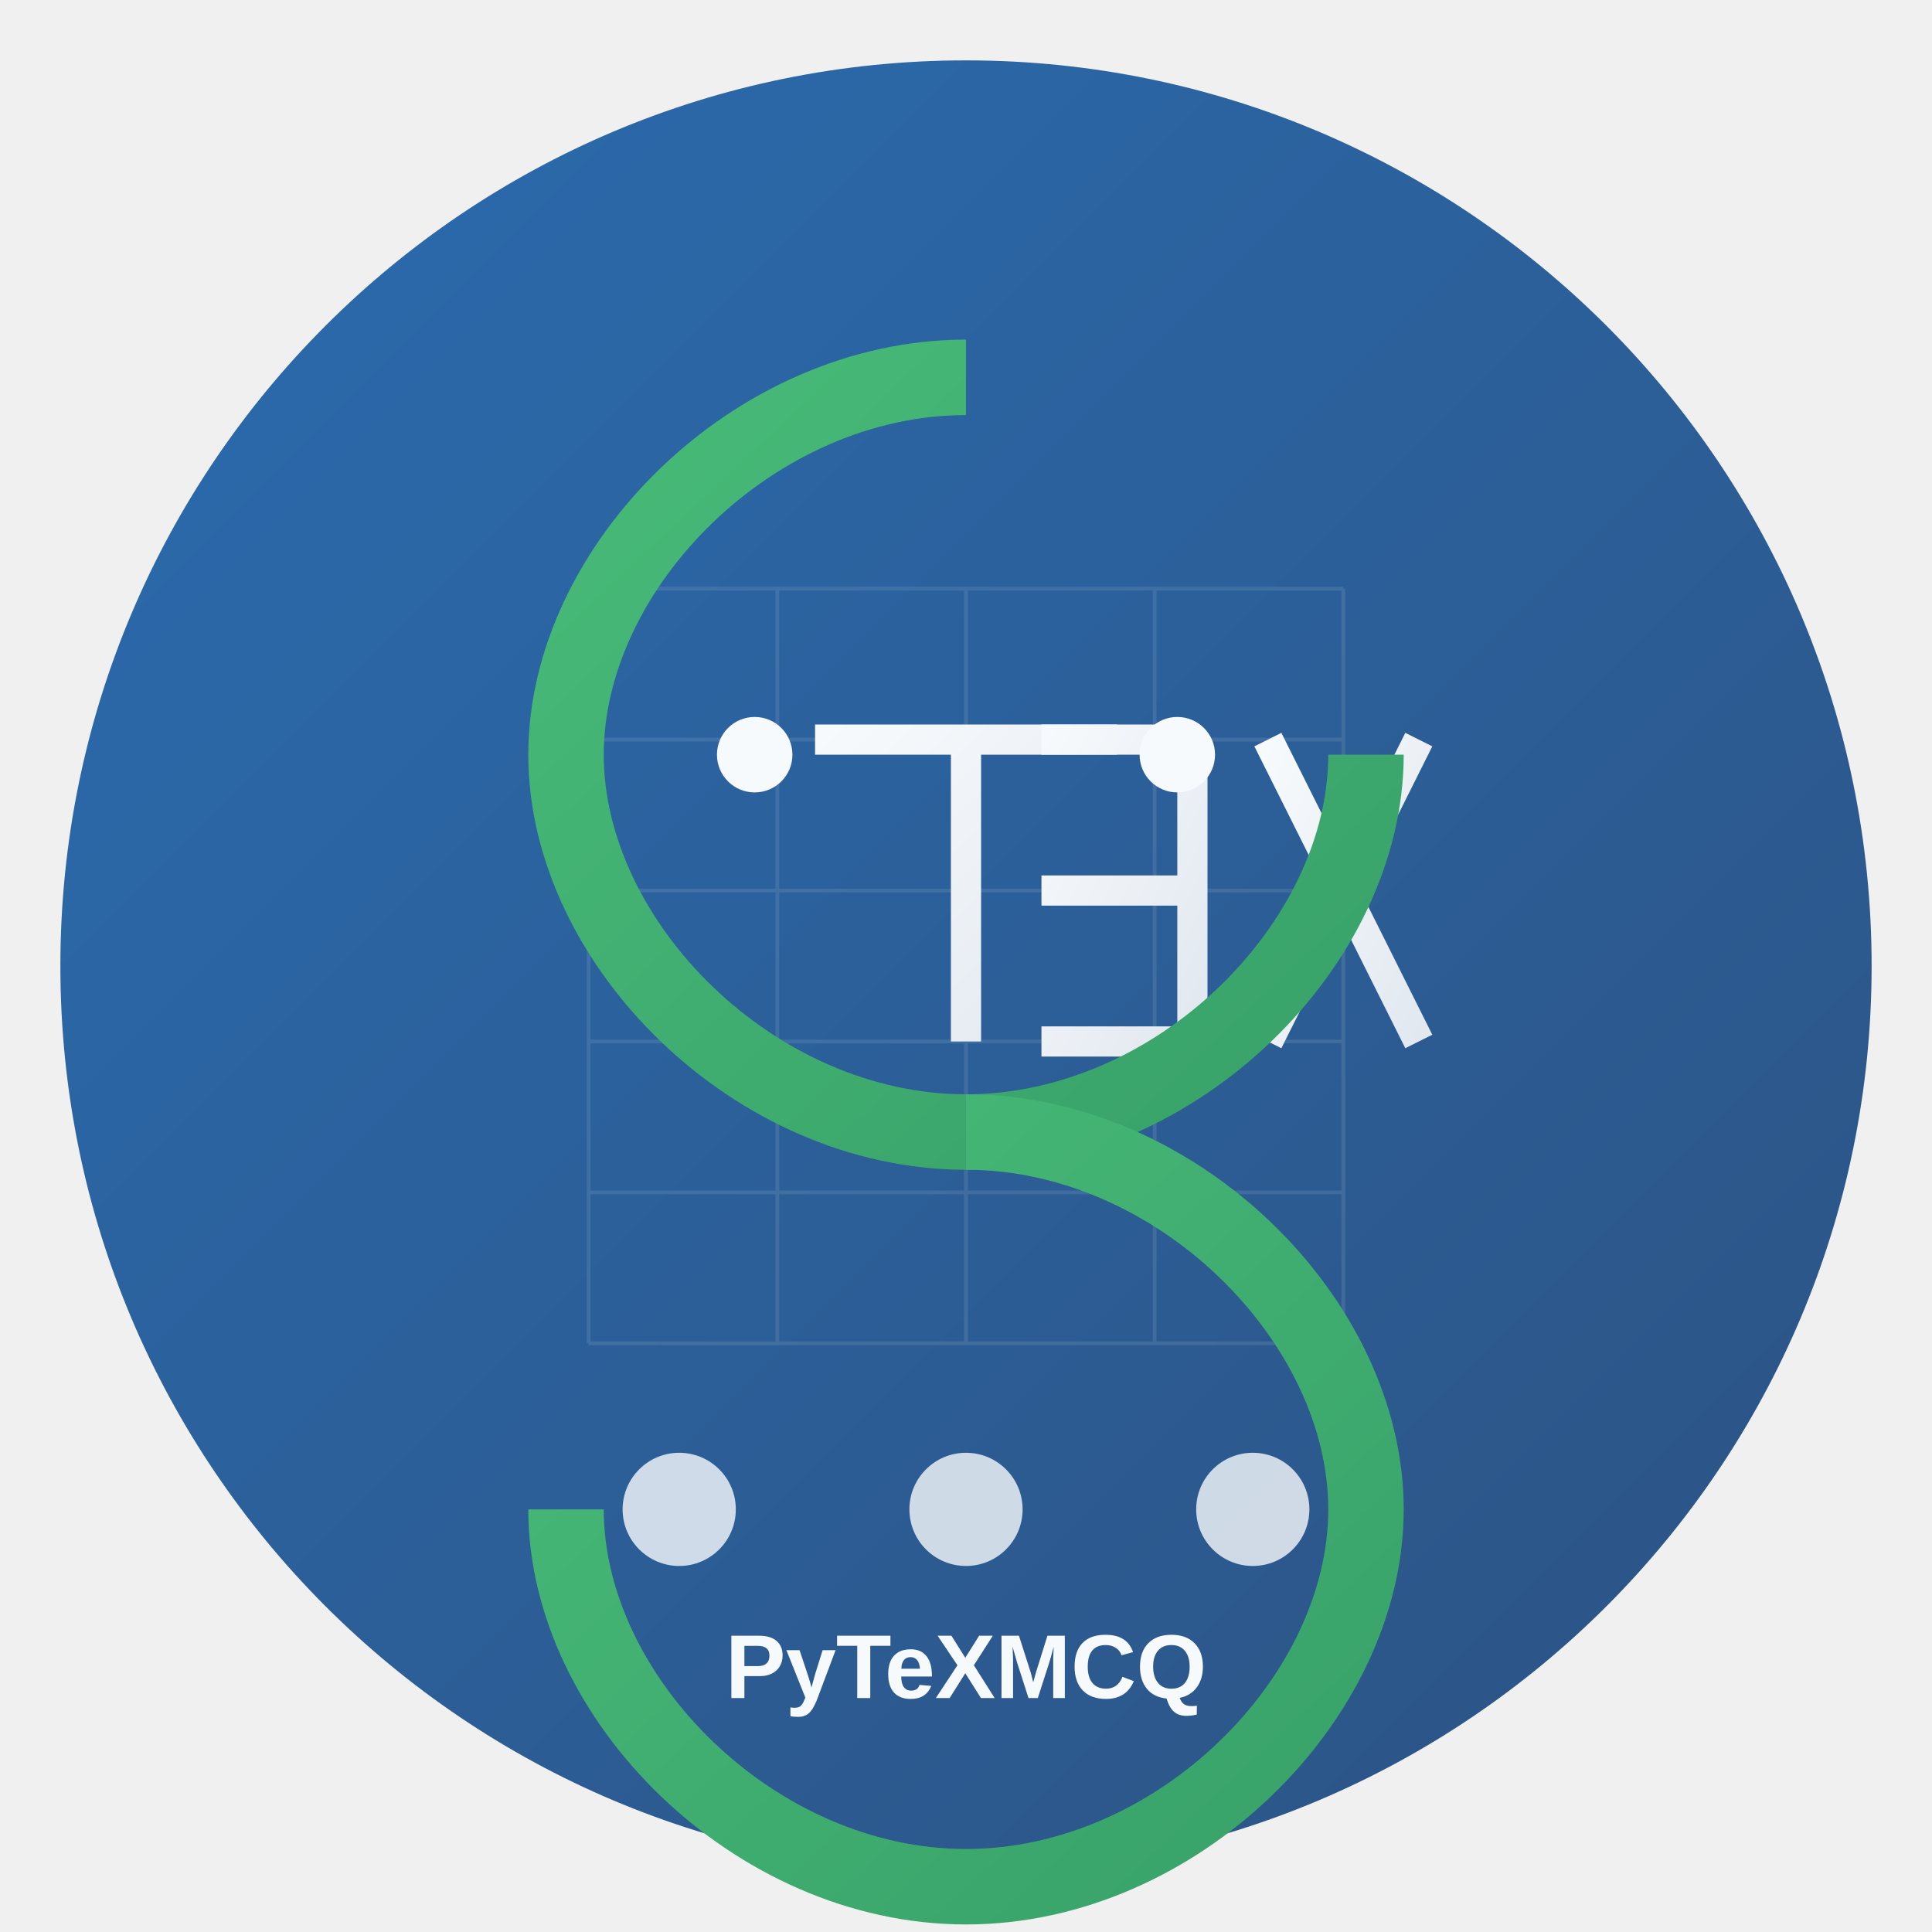
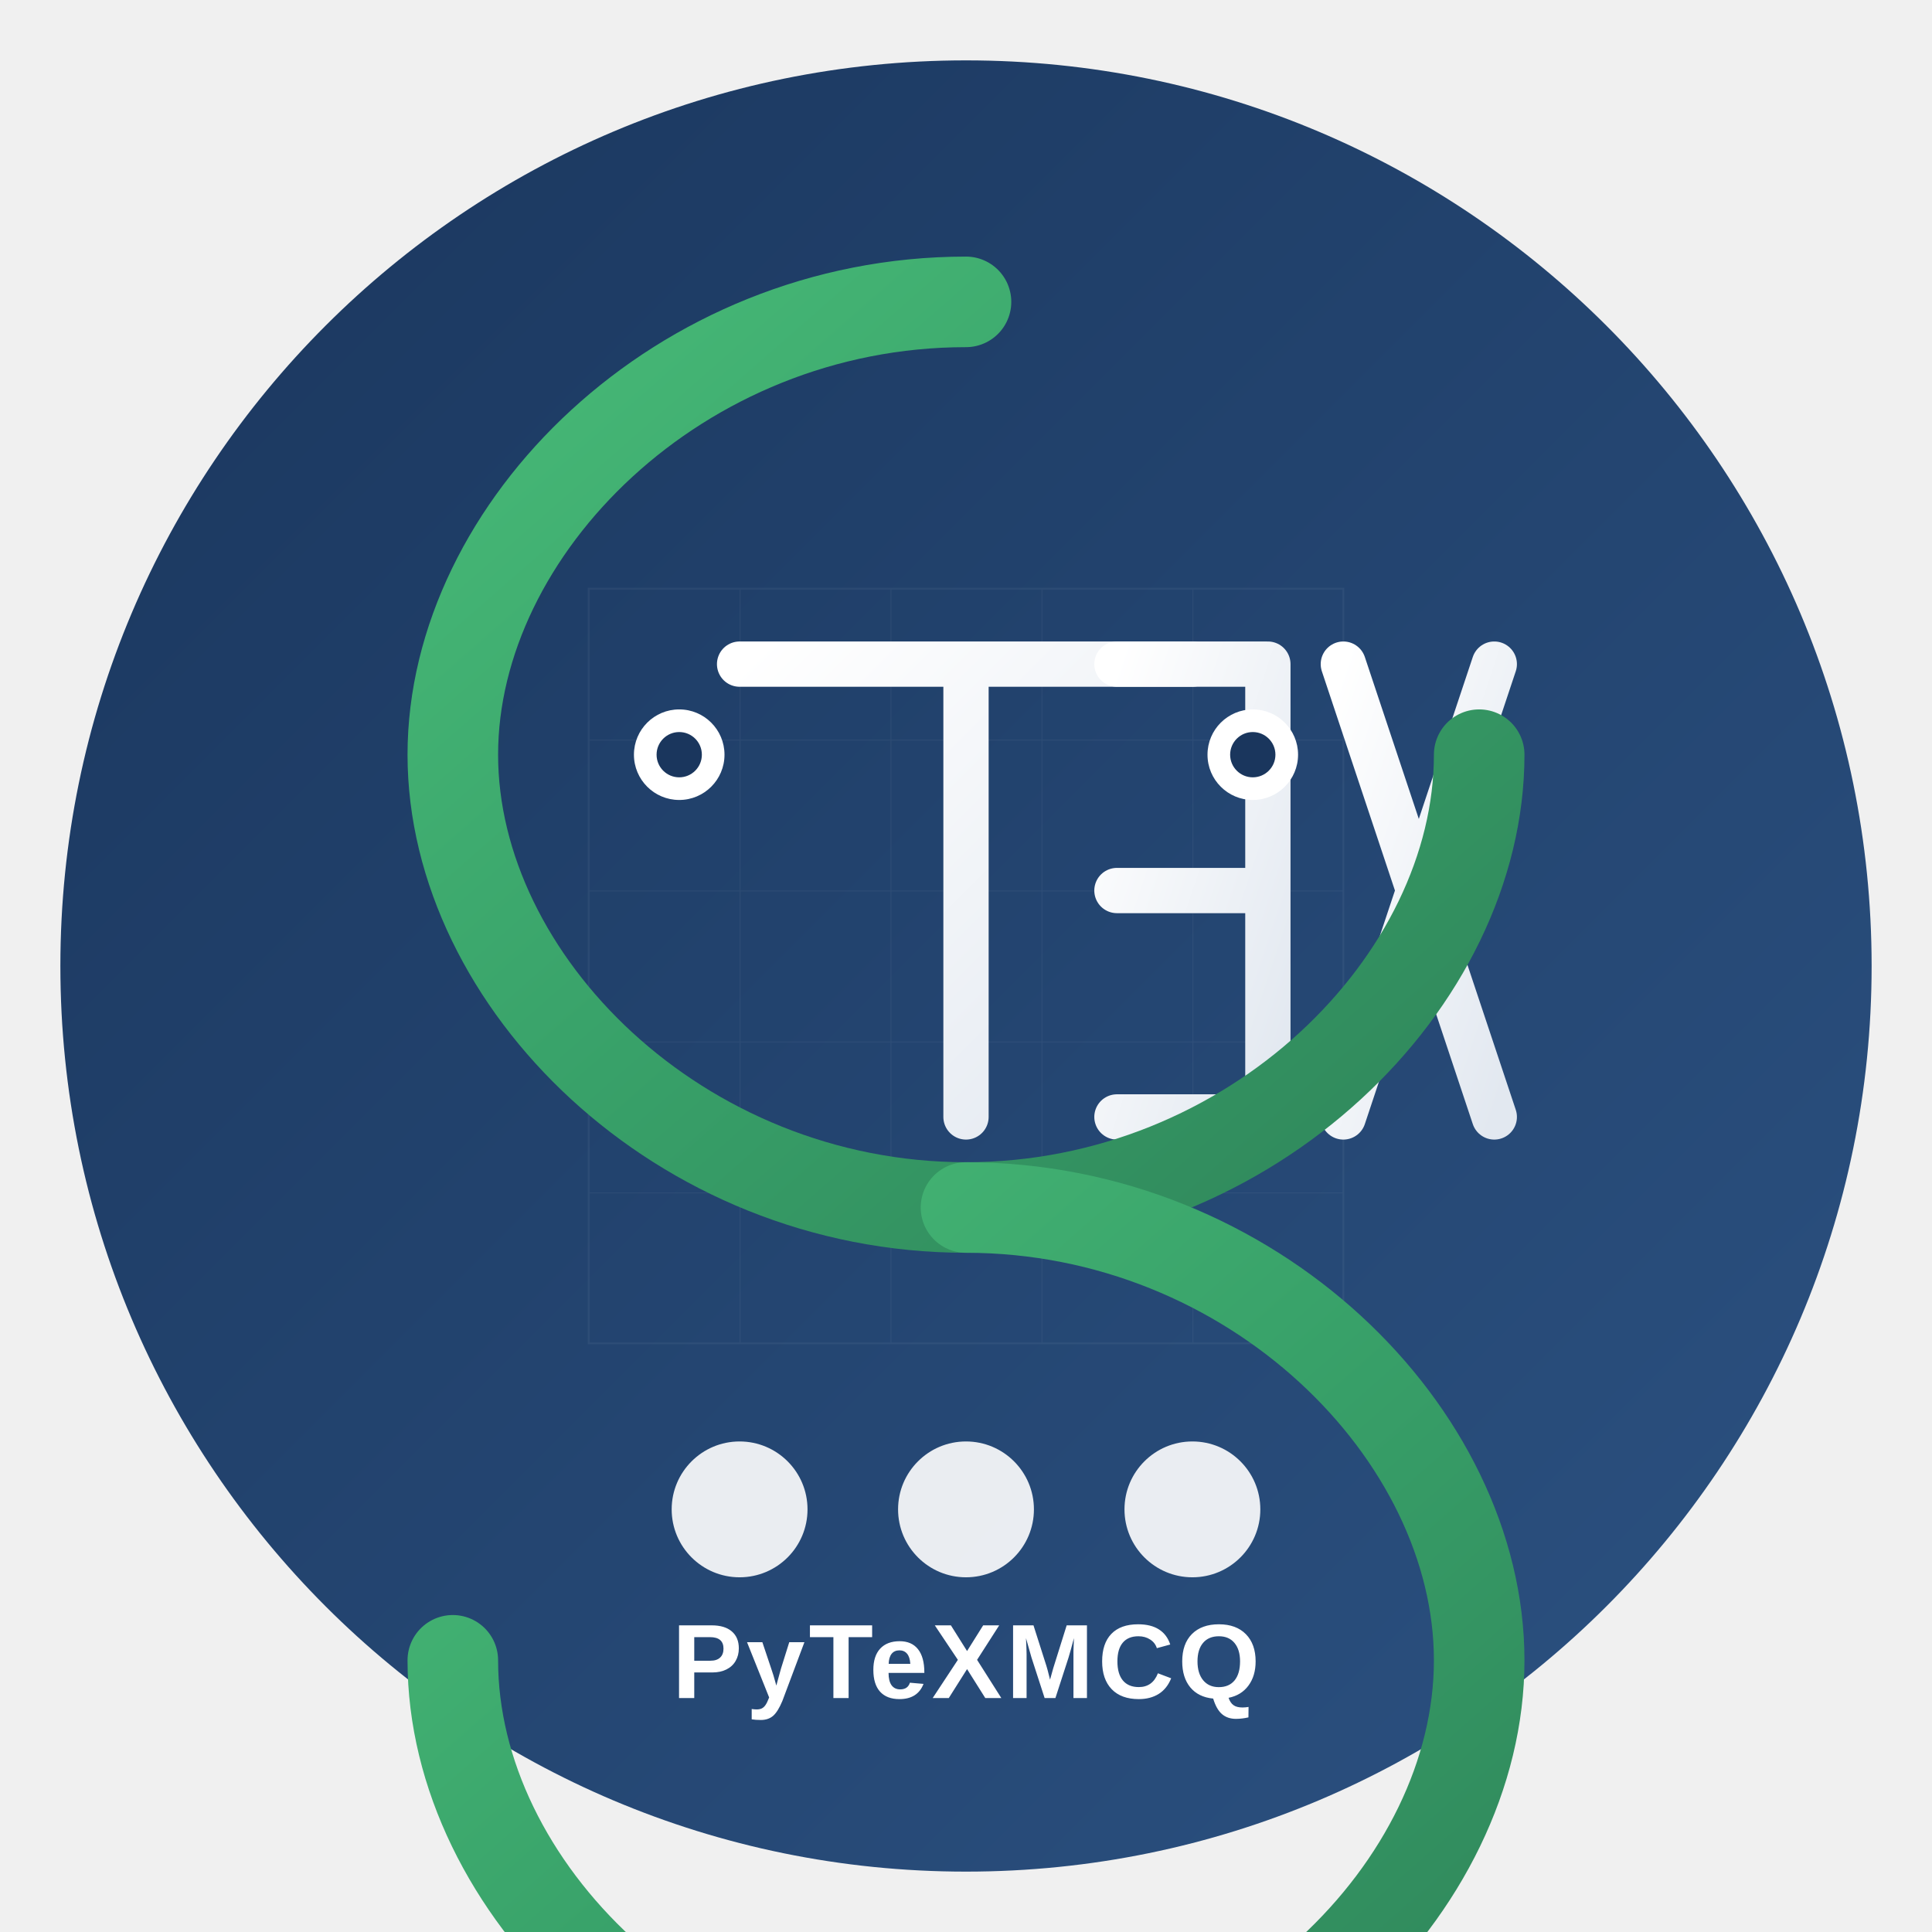
<svg xmlns="http://www.w3.org/2000/svg" width="512" height="512" viewBox="0 0 512 512">
  <defs>
    <linearGradient id="bgGradient" x1="0%" y1="0%" x2="100%" y2="100%">
-       <stop offset="0%" style="stop-color:#2b6cb0;stop-opacity:1" />
+       <stop offset="0%" style="stop-color:#1a365d;stop-opacity:1" />
      <stop offset="100%" style="stop-color:#2c5282;stop-opacity:1" />
    </linearGradient>
    <linearGradient id="snakeGradient" x1="0%" y1="0%" x2="100%" y2="100%">
      <stop offset="0%" style="stop-color:#48bb78;stop-opacity:1" />
-       <stop offset="100%" style="stop-color:#38a169;stop-opacity:1" />
+       <stop offset="50%" style="stop-color:#38a169;stop-opacity:1" />
+       <stop offset="100%" style="stop-color:#2f855a;stop-opacity:1" />
    </linearGradient>
    <linearGradient id="texGradient" x1="0%" y1="0%" x2="100%" y2="100%">
-       <stop offset="0%" style="stop-color:#f7fafc;stop-opacity:1" />
+       <stop offset="0%" style="stop-color:#ffffff;stop-opacity:1" />
      <stop offset="100%" style="stop-color:#e2e8f0;stop-opacity:1" />
    </linearGradient>
  </defs>
  <circle cx="256" cy="256" r="240" fill="url(#bgGradient)" />
-   <g transform="translate(156, 156)" fill="none" stroke="#f7fafc" stroke-width="1" opacity="0.1">
-     <line x1="0" y1="0" x2="0" y2="200" />
-     <line x1="50" y1="0" x2="50" y2="200" />
-     <line x1="100" y1="0" x2="100" y2="200" />
-     <line x1="150" y1="0" x2="150" y2="200" />
-     <line x1="200" y1="0" x2="200" y2="200" />
-     <line x1="0" y1="0" x2="200" y2="0" />
-     <line x1="0" y1="40" x2="200" y2="40" />
-     <line x1="0" y1="80" x2="200" y2="80" />
-     <line x1="0" y1="120" x2="200" y2="120" />
-     <line x1="0" y1="160" x2="200" y2="160" />
-     <line x1="0" y1="200" x2="200" y2="200" />
+   <g transform="translate(156, 156)" fill="none" stroke="#ffffff" stroke-width="0.5" opacity="0.05">
+     <pattern id="grid" width="40" height="40" patternUnits="userSpaceOnUse">
+       <path d="M 40 0 L 0 0 0 40" fill="none" stroke="#ffffff" stroke-width="0.5" />
+     </pattern>
+     <rect width="200" height="200" fill="url(#grid)" />
  </g>
  <g transform="translate(256, 256)">
-     <path d="M-40,-60 L40,-60 M0,-60 L0,20" stroke="url(#texGradient)" stroke-width="8" fill="none" />
-     <path d="M60,-60 L60,20 M60,-60 L20,-60 M60,-20 L20,-20 M60,20 L20,20" stroke="url(#texGradient)" stroke-width="8" fill="none" />
-     <path d="M80,-60 L120,20 M120,-60 L80,20" stroke="url(#texGradient)" stroke-width="8" fill="none" />
+     <path d="M-60,-80 L60,-80 M0,-80 L0,40" stroke="url(#texGradient)" stroke-width="12" fill="none" stroke-linecap="round" />
+     <path d="M80,-80 L80,40 M80,-80 L40,-80 M80,-20 L40,-20 M80,40 L40,40" stroke="url(#texGradient)" stroke-width="12" fill="none" stroke-linecap="round" />
+     <path d="M100,-80 L140,40 M140,-80 L100,40" stroke="url(#texGradient)" stroke-width="12" fill="none" stroke-linecap="round" />
  </g>
-   <path d="M256,100 C200,100 150,150 150,200 C150,250 200,300 256,300 C312,300 362,250 362,200" stroke="url(#snakeGradient)" stroke-width="20" fill="none" />
-   <path d="M256,300 C312,300 362,350 362,400 C362,450 312,500 256,500 C200,500 150,450 150,400" stroke="url(#snakeGradient)" stroke-width="20" fill="none" />
-   <circle cx="200" cy="200" r="10" fill="#f7fafc" />
-   <circle cx="312" cy="200" r="10" fill="#f7fafc" />
-   <circle cx="180" cy="400" r="15" fill="#f7fafc" opacity="0.8" />
-   <circle cx="256" cy="400" r="15" fill="#f7fafc" opacity="0.8" />
-   <circle cx="332" cy="400" r="15" fill="#f7fafc" opacity="0.8" />
-   <text x="256" y="450" font-family="Arial" font-size="24" font-weight="bold" fill="#f7fafc" text-anchor="middle">PyTeXMCQ</text>
+   <path d="M256,80 C180,80 120,140 120,200 C120,260 180,320 256,320 C332,320 392,260 392,200" stroke="url(#snakeGradient)" stroke-width="24" fill="none" stroke-linecap="round" />
+   <path d="M256,320 C332,320 392,380 392,440 C392,500 332,560 256,560 C180,560 120,500 120,440" stroke="url(#snakeGradient)" stroke-width="24" fill="none" stroke-linecap="round" />
+   <g transform="translate(180, 200)">
+     <circle r="12" fill="#ffffff" />
+     <circle r="6" fill="#1a365d" />
+   </g>
+   <g transform="translate(332, 200)">
+     <circle r="12" fill="#ffffff" />
+     <circle r="6" fill="#1a365d" />
+   </g>
+   <g transform="translate(256, 400)">
+     <circle cx="-60" cy="0" r="18" fill="#ffffff" opacity="0.9" />
+     <circle cx="0" cy="0" r="18" fill="#ffffff" opacity="0.9" />
+     <circle cx="60" cy="0" r="18" fill="#ffffff" opacity="0.9" />
+   </g>
+   <text x="256" y="450" font-family="Arial" font-size="28" font-weight="bold" letter-spacing="1" fill="#ffffff" text-anchor="middle">PyTeXMCQ</text>
</svg>
